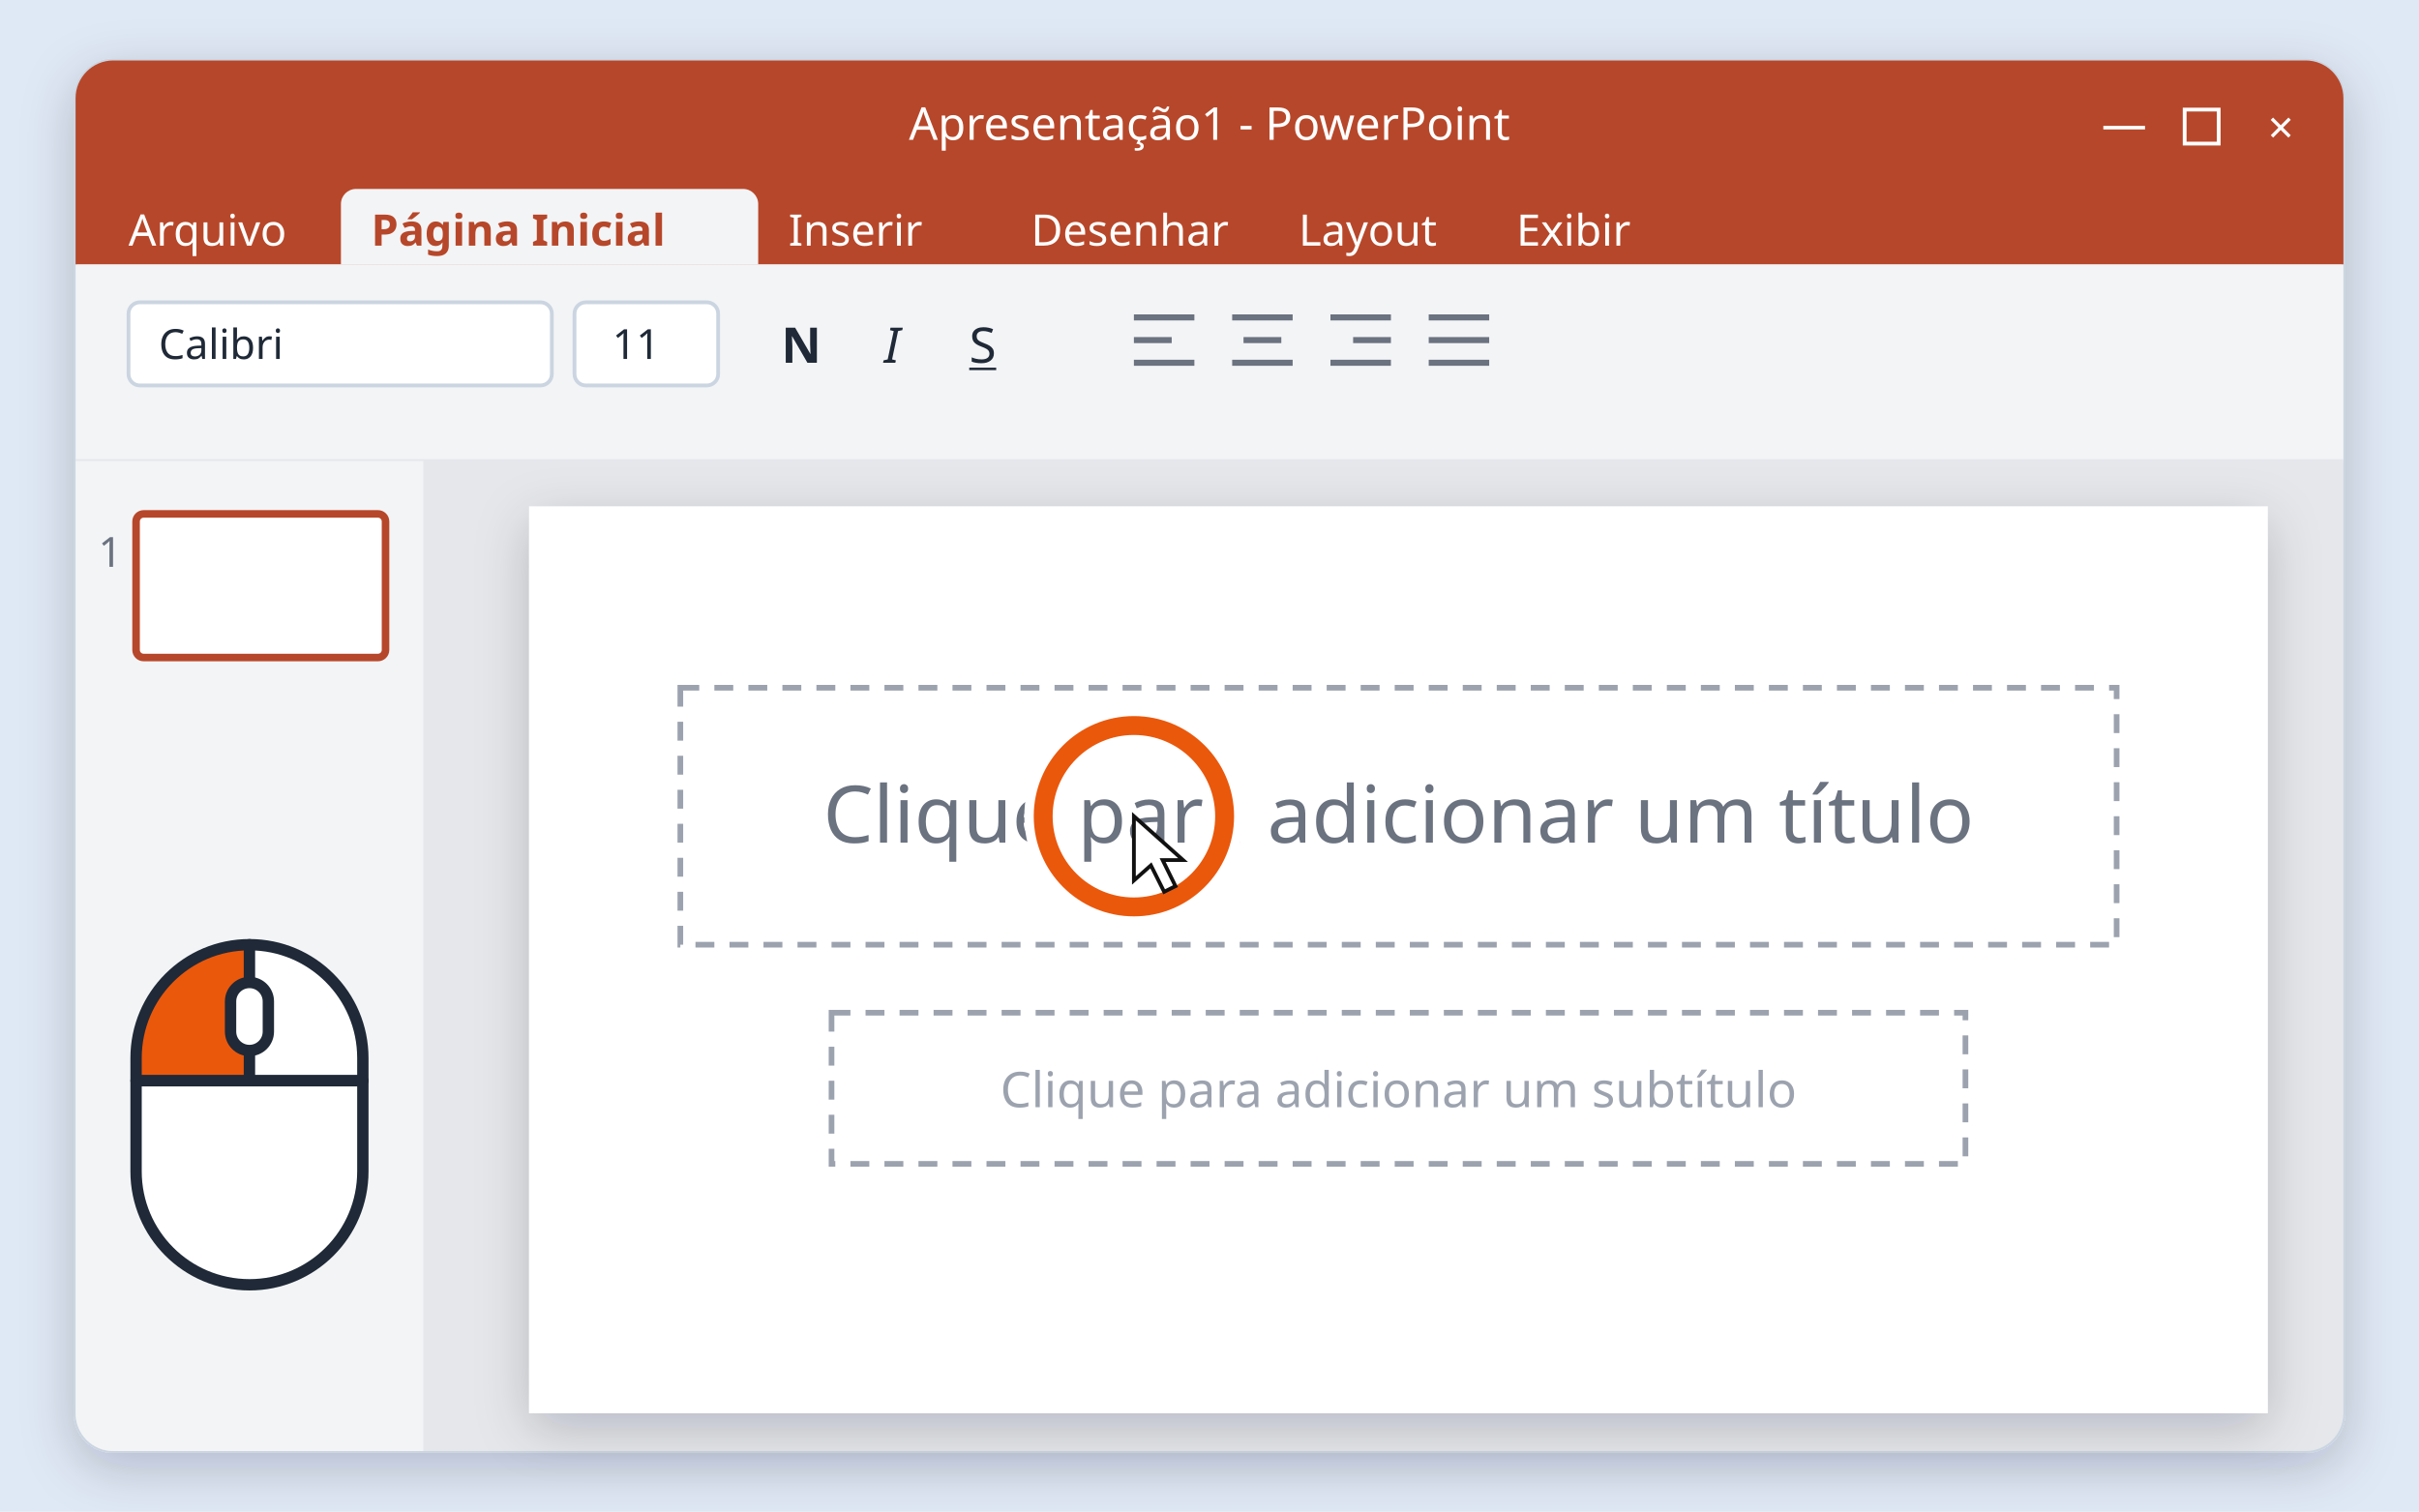
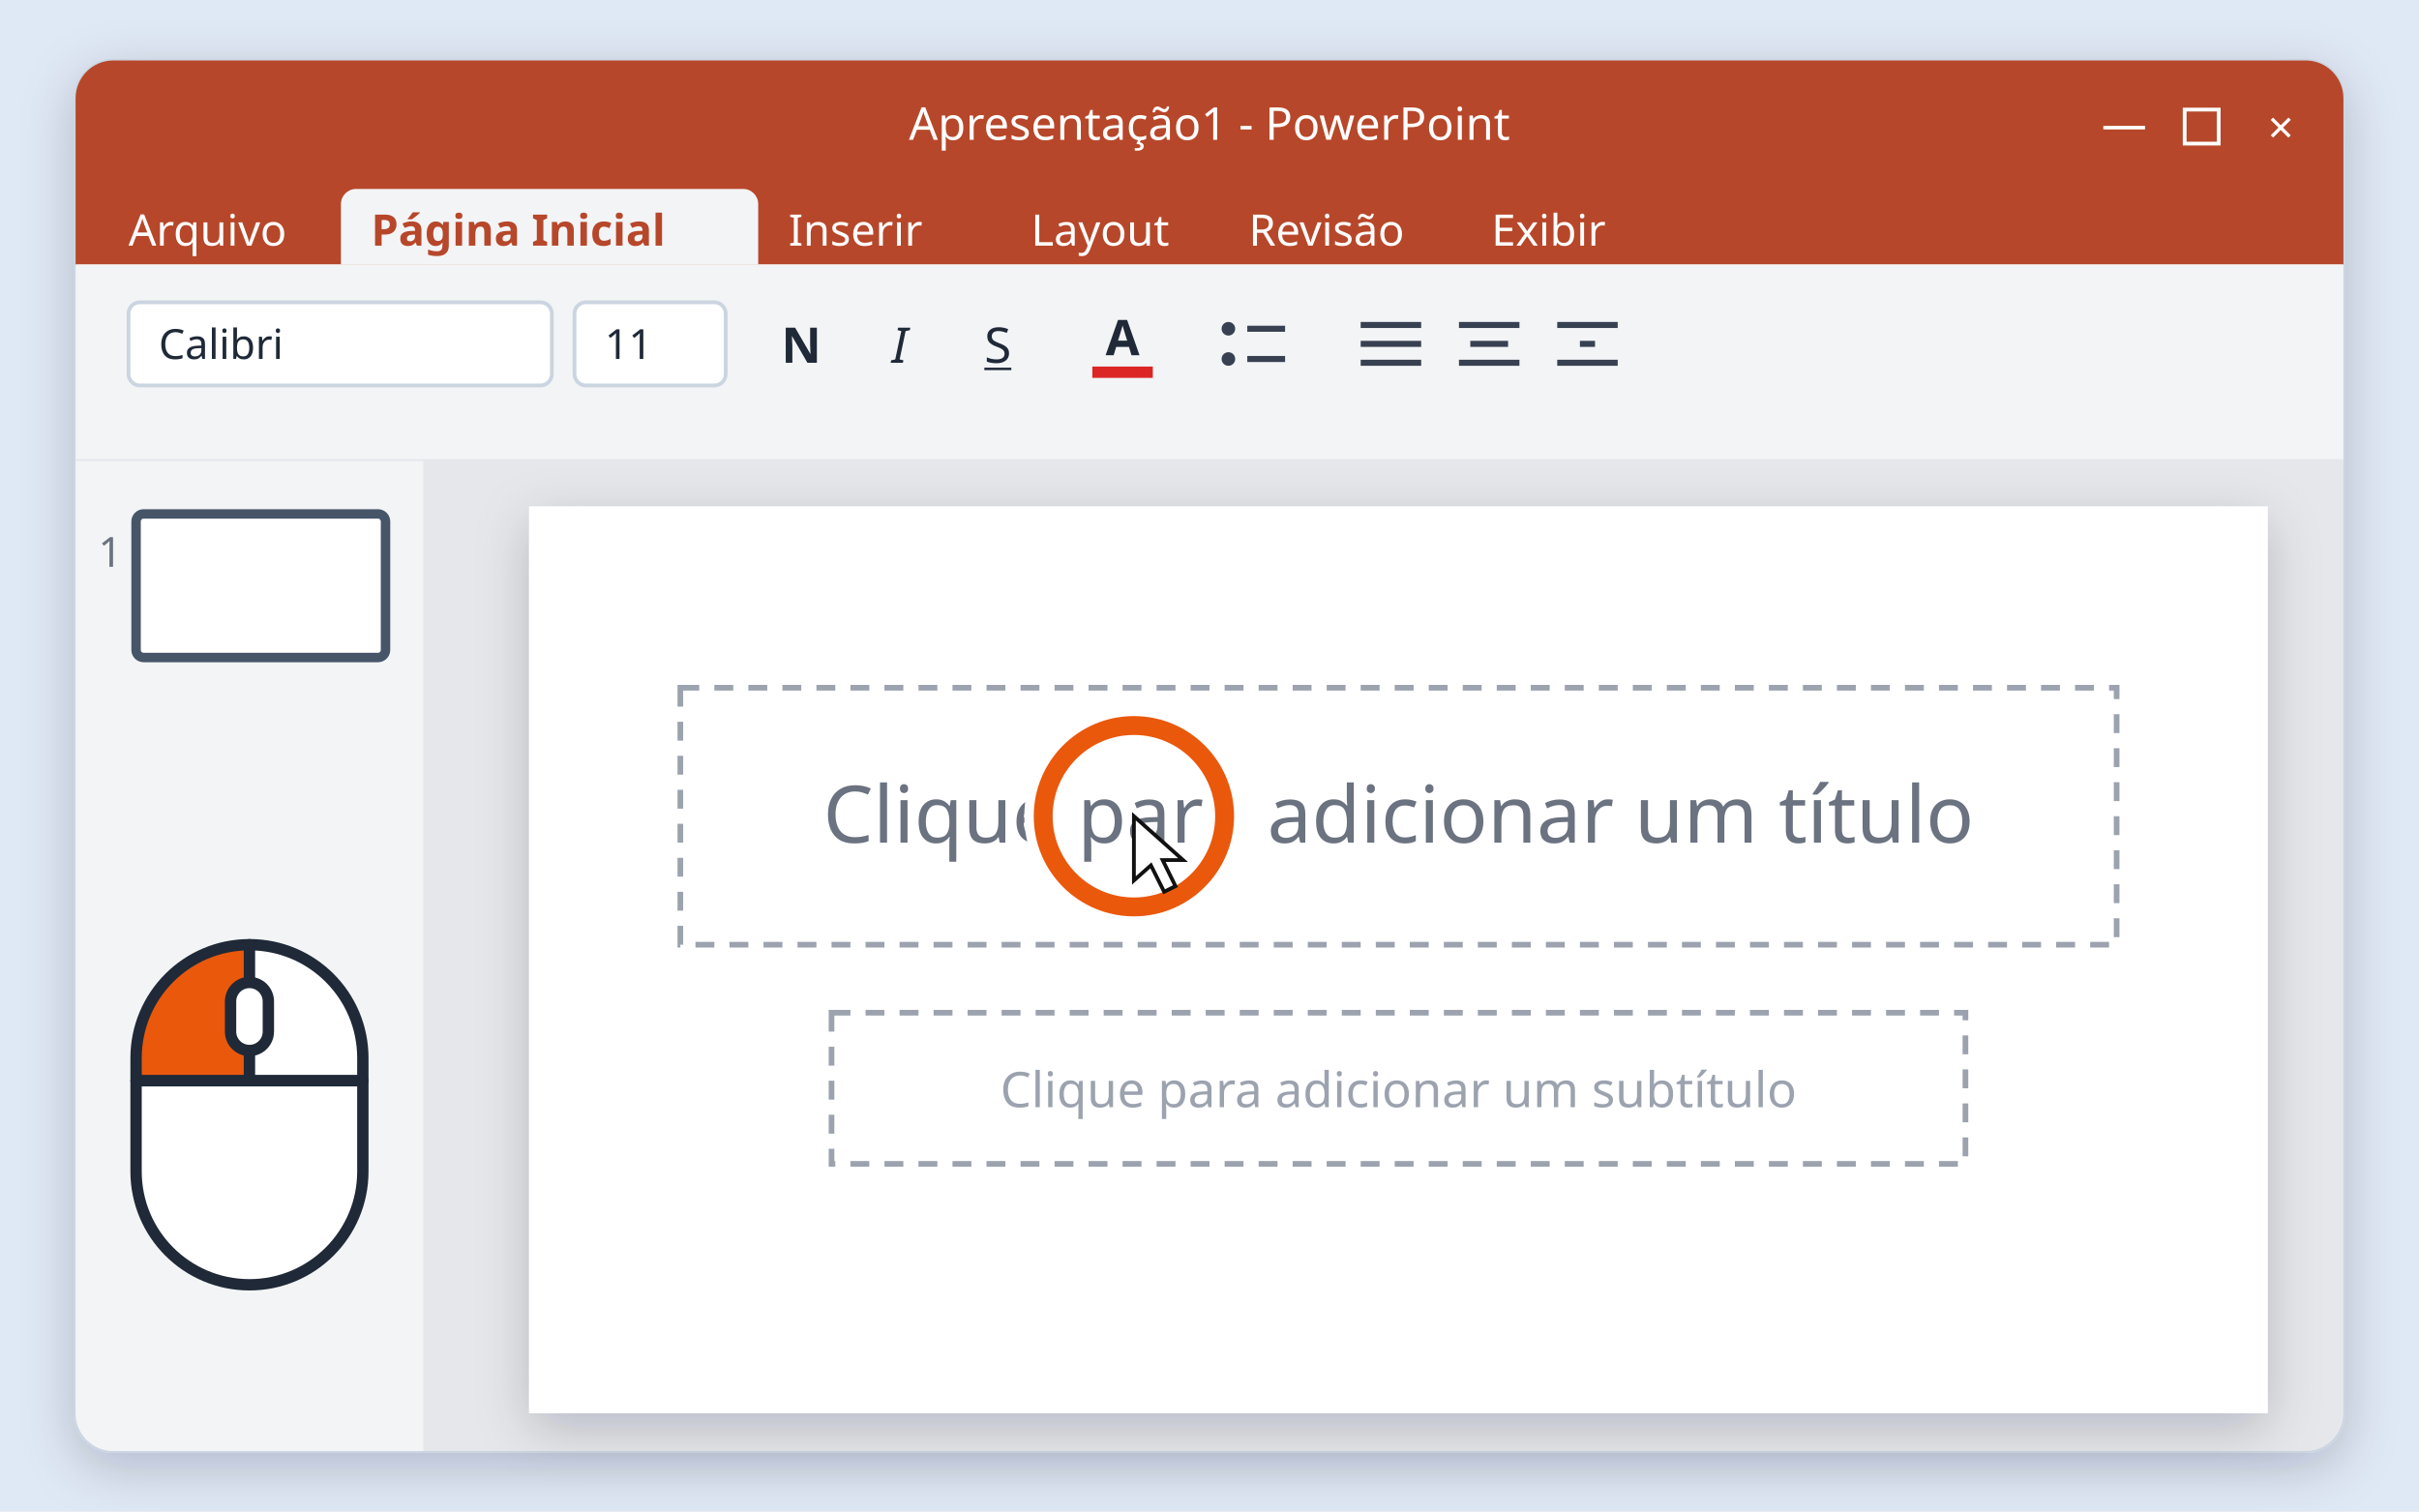
<svg xmlns="http://www.w3.org/2000/svg" viewBox="0 0 640 400" font-family="Segoe UI, system-ui, -apple-system, sans-serif">
  <defs>
    <filter id="sombra" x="-10%" y="-10%" width="130%" height="130%">
      <feDropShadow dx="0" dy="4" stdDeviation="7" flood-color="#0f172a" flood-opacity="0.2" />
    </filter>
    <linearGradient id="fundoDesktop" x1="0" y1="0" x2="1" y2="1">
      <stop offset="0" stop-color="#0f2a6b" />
      <stop offset="0.55" stop-color="#1d4ed8" />
      <stop offset="1" stop-color="#60a5fa" />
    </linearGradient>
  </defs>
  <rect width="640" height="400" fill="#dfe8f5" />
  <g filter="url(#sombra)">
    <rect x="20" y="16" width="600" height="368" rx="10" fill="#ffffff" stroke="#cbd5e1" />
  </g>
  <path d="M20 26 a10 10 0 0 1 10 -10 h580 a10 10 0 0 1 10 10 v44 h-600 z" fill="#b7472a" />
  <text x="320" y="37" font-size="12" fill="#ffffff" text-anchor="middle">Apresentação1 - PowerPoint</text>
  <g fill="#ffffff" font-size="12">
    <text x="556" y="37">—</text>
    <rect x="578" y="29" width="9" height="9" fill="none" stroke="#ffffff" />
    <text x="600" y="38">×</text>
  </g>
  <text x="34" y="65" font-size="11.5" fill="#ffffff">Arquivo</text>
  <path d="M90.2 70 v-16 a4 4 0 0 1 4 -4 h102.4 a4 4 0 0 1 4 4 v16 z" fill="#f3f4f6" />
  <text x="98.2" y="65" font-size="11.5" font-weight="700" fill="#b7472a">Página Inicial</text>
  <text x="208.6" y="65" font-size="11.5" fill="#ffffff">Inserir</text>
-   <text x="272.8" y="65" font-size="11.5" fill="#ffffff">Desenhar</text>
-   <text x="343.6" y="65" font-size="11.5" fill="#ffffff">Layout</text>
-   <text x="401.2" y="65" font-size="11.5" fill="#ffffff">Exibir</text>
+   <text x="272.8" y="65" font-size="11.5" fill="#ffffff">Layout</text>
+   <text x="330.4" y="65" font-size="11.5" fill="#ffffff">Revisão</text>
+   <text x="394.6" y="65" font-size="11.5" fill="#ffffff">Exibir</text>
  <rect x="20" y="70" width="600" height="52" fill="#f3f4f6" />
  <rect x="34" y="80" width="112" height="22" rx="3" fill="#ffffff" stroke="#cbd5e1" />
  <text x="42" y="95" font-size="11" fill="#1f2937">Calibri</text>
-   <rect x="152" y="80" width="38" height="22" rx="3" fill="#ffffff" stroke="#cbd5e1" />
-   <text x="162" y="95" font-size="11" fill="#1f2937">11</text>
-   <g font-size="13" fill="#1f2937" text-anchor="middle">
-     <text x="212" y="96" font-weight="700">N</text>
-     <text x="236" y="96" font-style="italic">I</text>
-     <text x="260" y="96" text-decoration="underline">S</text>
+   <rect x="152" y="80" width="40" height="22" rx="3" fill="#ffffff" stroke="#cbd5e1" />
+   <text x="160" y="95" font-size="11" fill="#1f2937">11</text>
+   <rect x="200" y="80" width="24" height="22" rx="4" fill="none" stroke="none" />
+   <text x="212" y="96" font-size="13" font-weight="700" fill="#1f2937" text-anchor="middle">N</text>
+   <rect x="226" y="80" width="24" height="22" rx="4" fill="none" stroke="none" />
+   <text x="238" y="96" font-size="13" font-style="italic" fill="#1f2937" text-anchor="middle">I</text>
+   <rect x="252" y="80" width="24" height="22" rx="4" fill="none" stroke="none" />
+   <text x="264" y="96" font-size="13" text-decoration="underline" fill="#1f2937" text-anchor="middle">S</text>
+   <rect x="282" y="80" width="30" height="22" rx="4" fill="none" stroke="none" />
+   <text x="297" y="94" font-size="13" font-weight="700" fill="#1f2937" text-anchor="middle">A</text>
+   <rect x="289" y="97" width="16" height="3" fill="#dc2626" />
+   <rect x="318" y="80" width="28" height="22" rx="4" fill="none" stroke="none" />
+   <g fill="#374151">
+     <circle cx="325" cy="87" r="1.8" />
+     <circle cx="325" cy="95" r="1.8" />
  </g>
-   <g stroke="#6b7280" stroke-width="1.6">
-     <path d="M300 84 h16 M300 90 h10 M300 96 h16" />
-     <path d="M326 84 h16 M329 90 h10 M326 96 h16" />
-     <path d="M352 84 h16 M358 90 h10 M352 96 h16" />
-     <path d="M378 84 h16 M378 90 h16 M378 96 h16" />
-   </g>
+   <path d="M330 87 h10 M330 95 h10" stroke="#374151" stroke-width="1.6" />
+   <rect x="356" y="80" width="24" height="22" rx="4" fill="none" stroke="none" />
+   <path d="M360 86 h16 M360 91 h16 M360 96 h16" stroke="#374151" stroke-width="1.6" />
+   <rect x="382" y="80" width="24" height="22" rx="4" fill="none" stroke="none" />
+   <path d="M386 86 h16 M389 91 h10 M386 96 h16" stroke="#374151" stroke-width="1.6" />
+   <rect x="408" y="80" width="24" height="22" rx="4" fill="none" stroke="none" />
+   <path d="M412 86 h16 M418 91 h4 M412 96 h16" stroke="#374151" stroke-width="1.6" />
  <line x1="20" y1="122" x2="620" y2="122" stroke="#e5e7eb" />
  <path d="M20 122 h600 v252 a10 10 0 0 1 -10 10 h-580 a10 10 0 0 1 -10 -10 z" fill="#e5e7eb" />
  <path d="M20 122 h92 v262 h-82 a10 10 0 0 1 -10 -10 z" fill="#f3f4f6" />
  <text x="26" y="150" font-size="11" fill="#6b7280">1</text>
-   <rect x="36" y="136" width="66" height="38" rx="2" fill="#ffffff" stroke="#b7472a" stroke-width="2" />
+   <rect x="36" y="136" width="66" height="38" rx="2" fill="#ffffff" stroke="#475569" stroke-width="2.5" />
  <g filter="url(#sombra)">
    <rect x="140" y="134" width="460" height="240" fill="#ffffff" />
  </g>
  <rect x="180" y="182" width="380" height="68" stroke="#9ca3af" stroke-width="1.5" stroke-dasharray="5 4" fill="none" />
  <text x="370" y="223" font-size="21" fill="#6b7280" text-anchor="middle">Clique para adicionar um título</text>
  <rect x="220" y="268" width="300" height="40" stroke="#9ca3af" stroke-width="1.5" stroke-dasharray="5 4" fill="none" />
  <text x="370" y="293" font-size="13" fill="#9ca3af" text-anchor="middle">Clique para adicionar um subtítulo</text>
  <circle cx="300" cy="216" r="24" fill="none" stroke="#ffffff" stroke-width="10" />
  <circle cx="300" cy="216" r="24" fill="none" stroke="#ea580c" stroke-width="5" />
  <g transform="translate(300 216)">
    <path d="M0 0 L0 17 L4.5 13 L8 20 L11 18.5 L7.6 11.6 L13 11.6 Z" fill="#fff" stroke="#111" stroke-width="1" />
  </g>
  <g transform="translate(36 250)" stroke="#1f2937" stroke-width="3" stroke-linejoin="round">
    <path d="M30 0 V36 H0 V30 A30 30 0 0 1 30 0 Z" fill="#ea580c" />
    <path d="M30 0 V36 H60 V30 A30 30 0 0 0 30 0 Z" fill="#ffffff" />
    <path d="M0 36 V60 A30 30 0 0 0 60 60 V36 Z" fill="#ffffff" />
    <rect x="25" y="10" width="10" height="18" rx="5" fill="#ffffff" />
  </g>
</svg>
